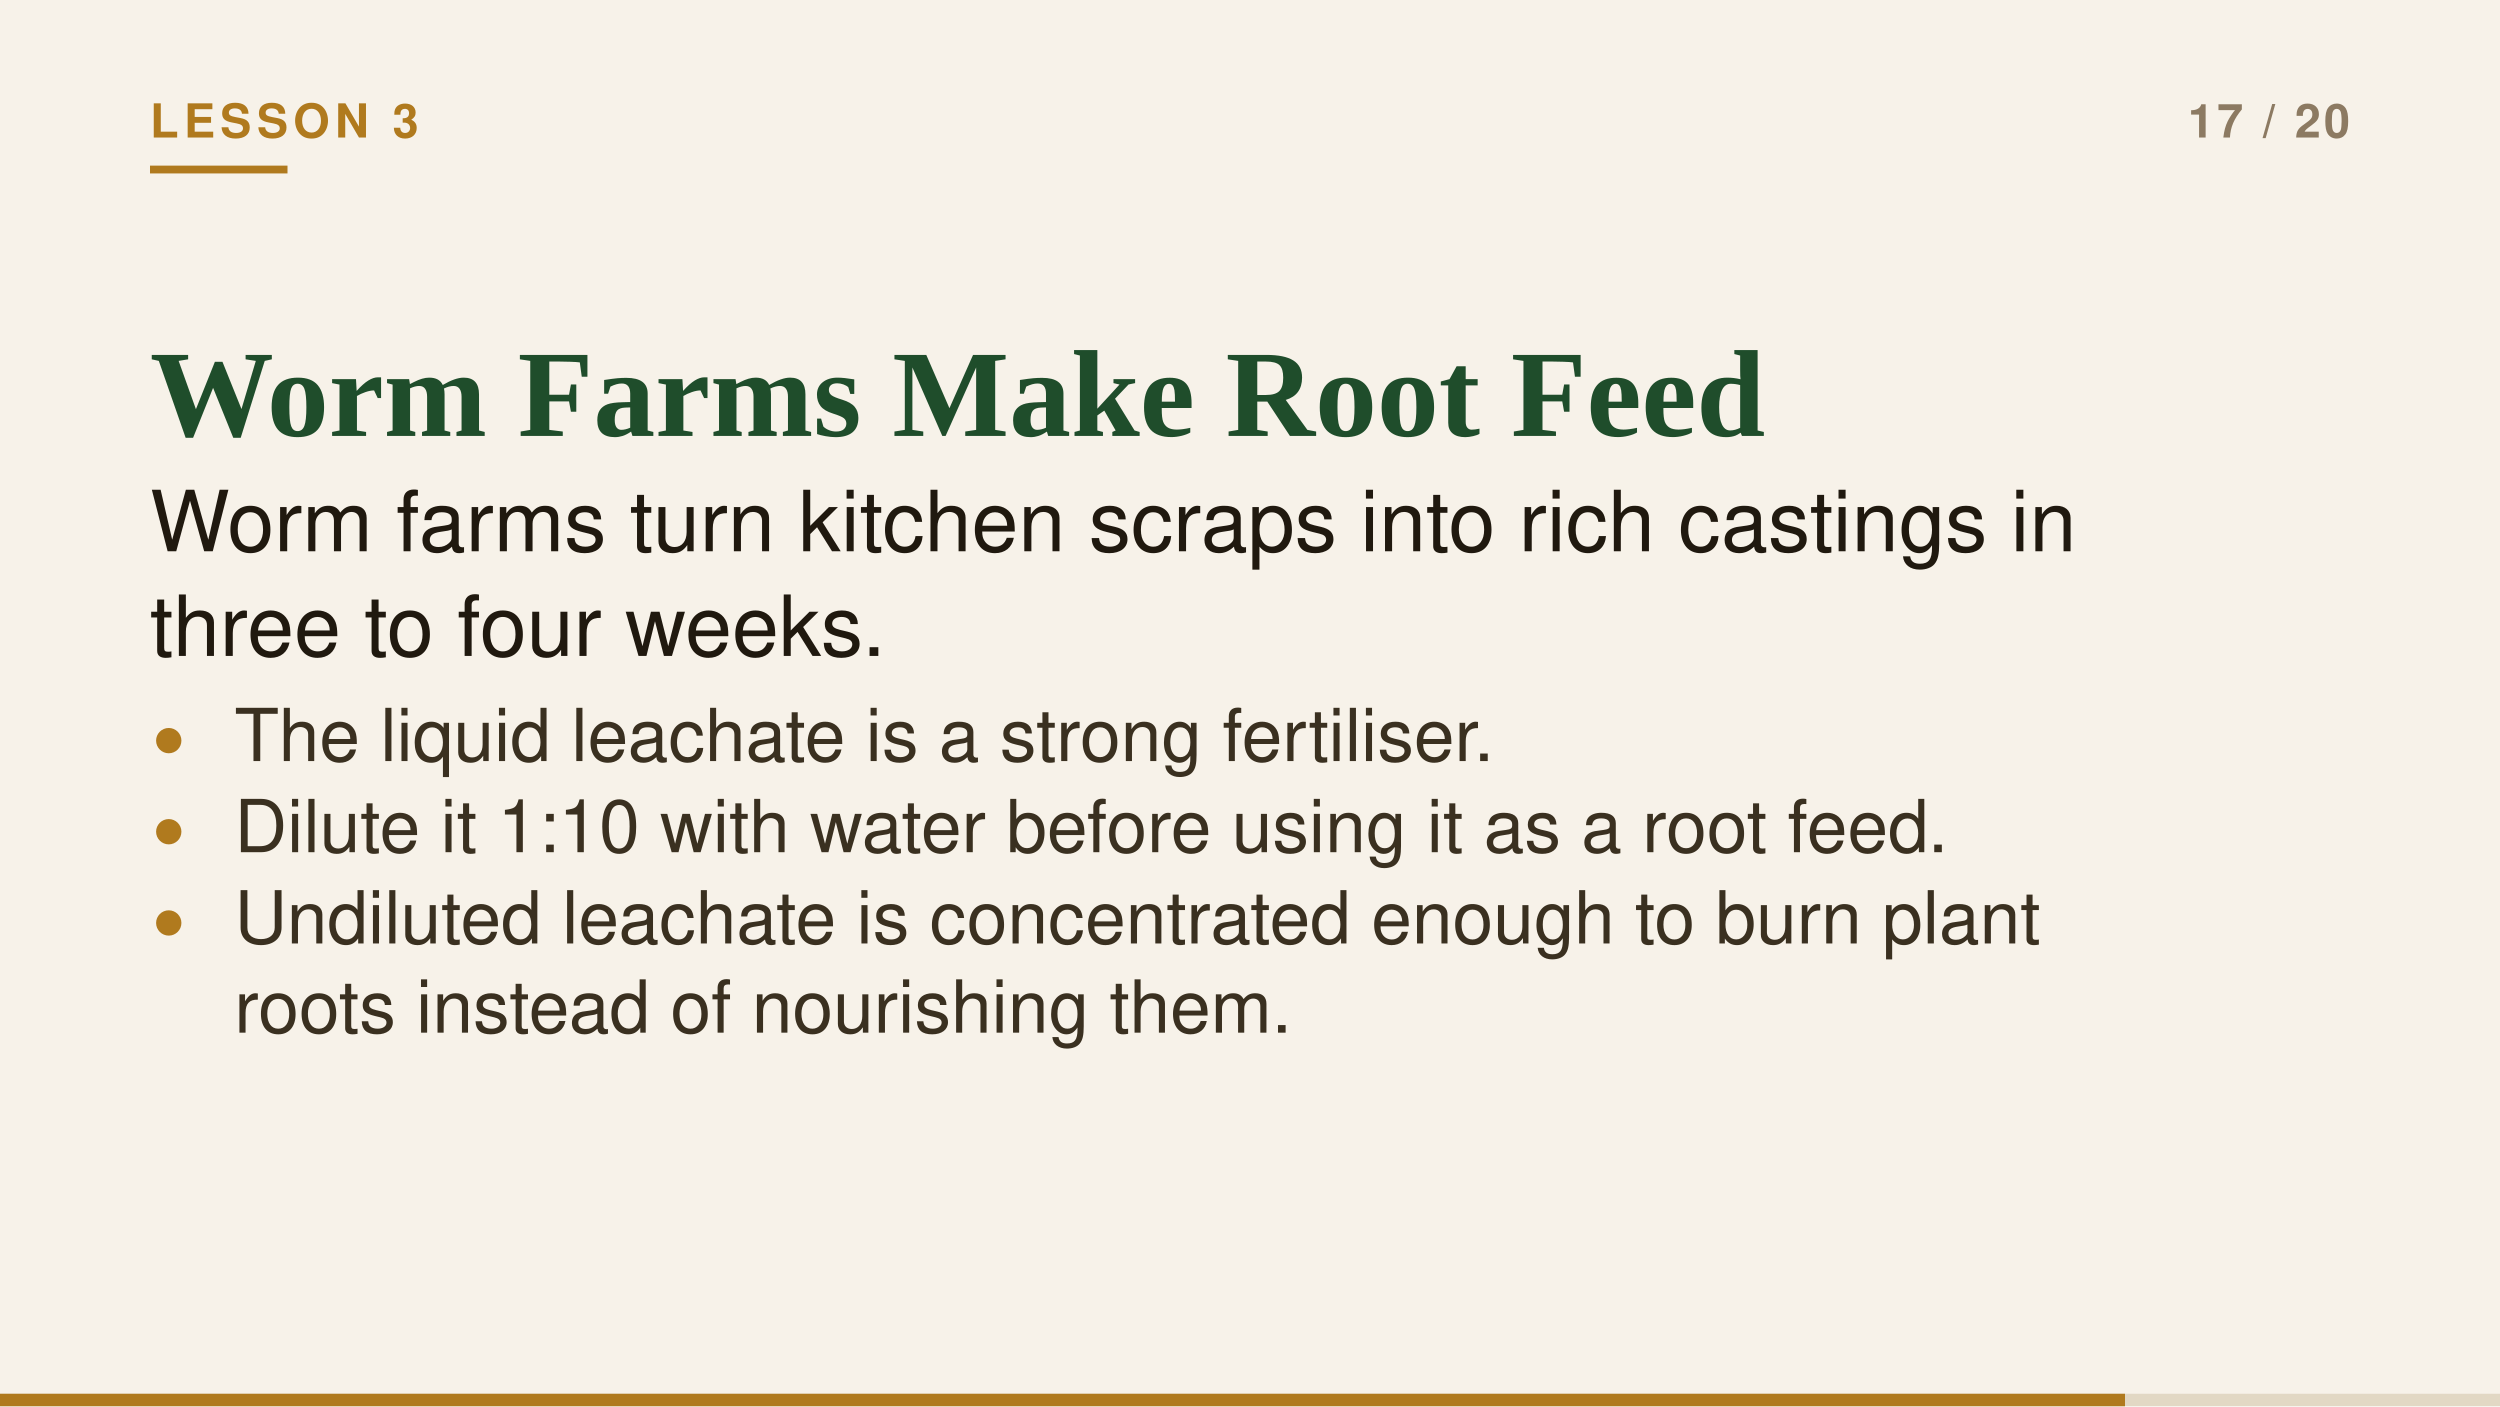
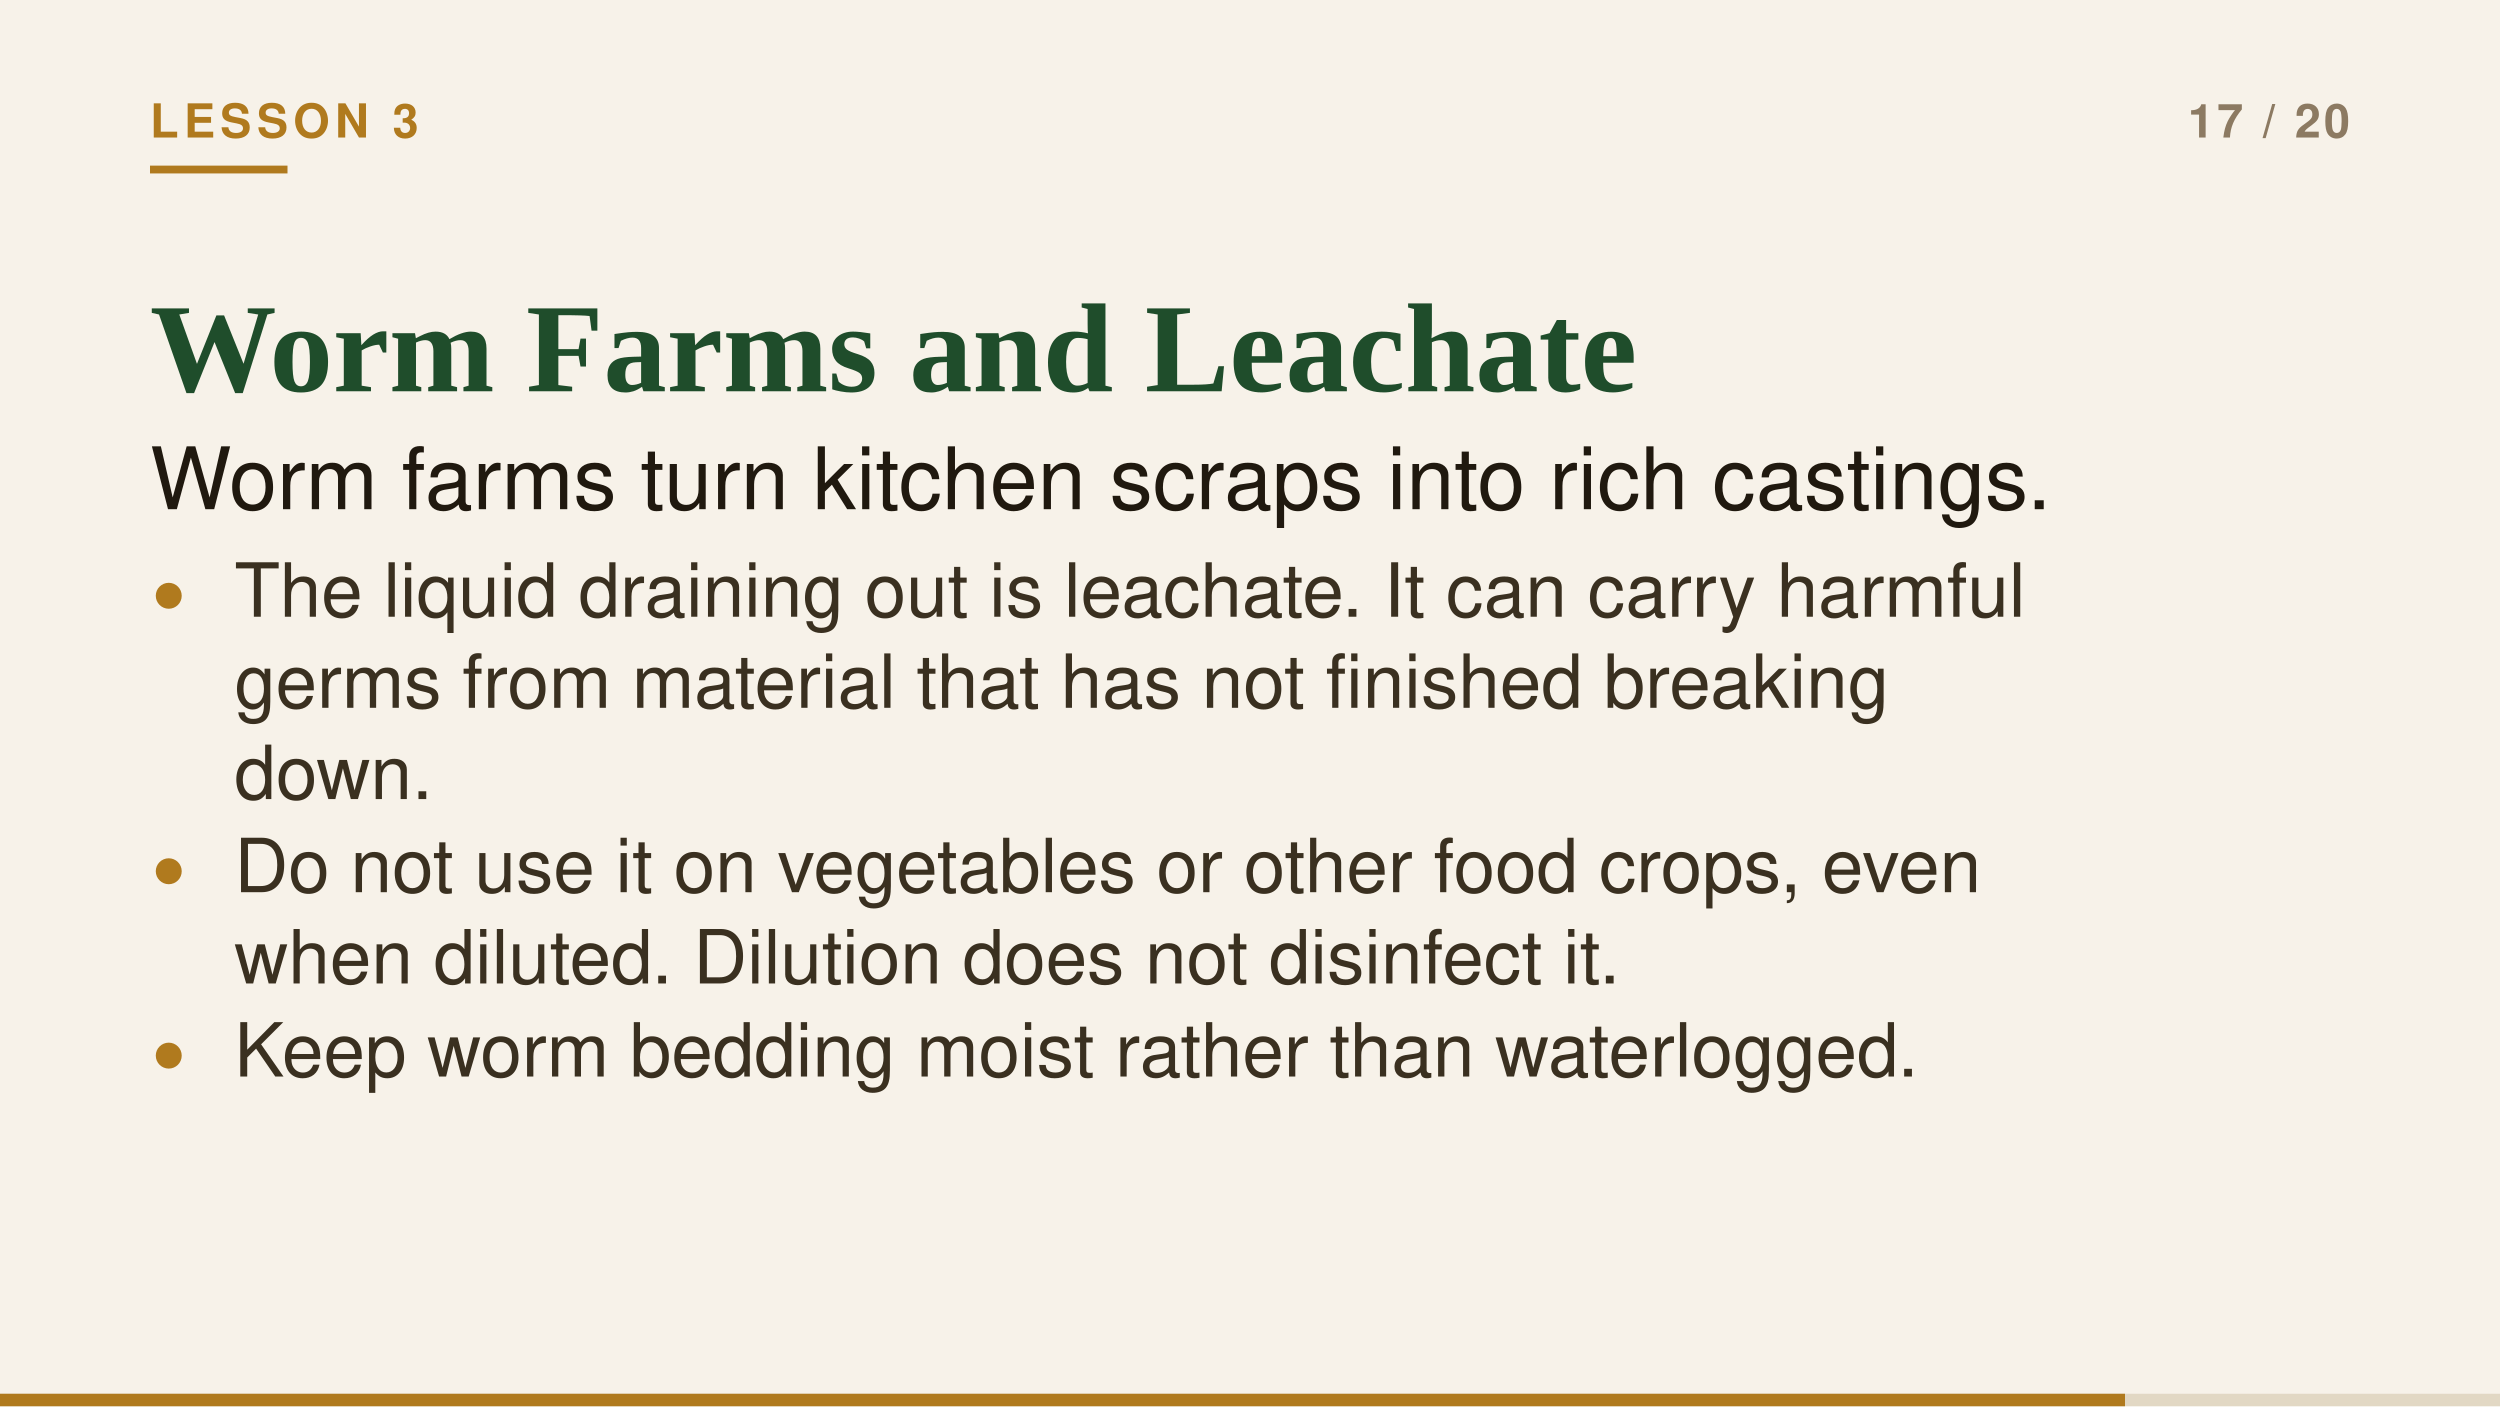
<svg xmlns="http://www.w3.org/2000/svg" viewBox="0 0 1600 900" width="1600" height="900">
  <style>.eye{font:700 30px 'Helvetica Neue',Helvetica,Arial,'Liberation Sans',sans-serif;letter-spacing:3.4px}.num{text-anchor:end;letter-spacing:2px}.hero{font:700 132px Georgia,'Iowan Old Style','Times New Roman',serif}.tag{font:italic 400 58px Georgia,'Iowan Old Style','Times New Roman',serif}.title{font-family:Georgia,'Iowan Old Style','Times New Roman',serif;font-weight:700}.lead{font-family:'Helvetica Neue',Helvetica,Arial,'Liberation Sans',sans-serif;font-weight:400}.point{font-family:'Helvetica Neue',Helvetica,Arial,'Liberation Sans',sans-serif;font-weight:400}.q{font:italic 400 46px Georgia,'Iowan Old Style','Times New Roman',serif}</style>
  <rect width="1600" height="900" fill="#F7F2E9" />
  <text class="eye" font-size="30" x="96" y="88" fill="#B07A1E">LESSON 3</text>
  <text class="eye num" x="1504" y="88" fill="#8C7A62">17 / 20</text>
  <rect x="96" y="106" width="88" height="5" fill="#B07A1E" />
-   <text class="title" font-size="79.2" fill="#1F4D2B">
-     <tspan x="96" y="279">Worm Farms Make Root Feed</tspan>
+   <text class="title" font-size="81" fill="#1F4D2B">
+     <tspan x="96" y="250.4">Worm Farms and Leachate</tspan>
  </text>
-   <text class="lead" font-size="54" fill="#20190F">
-     <tspan x="96" y="352.8">Worm farms turn kitchen scraps into rich castings in</tspan>
-     <tspan x="96" y="419.8">three to four weeks.</tspan>
+   <text class="lead" font-size="55.2" fill="#20190F">
+     <tspan x="96" y="325.9">Worm farms turn kitchen scraps into rich castings.</tspan>
  </text>
-   <circle cx="108" cy="474" r="8.1" fill="#B07A1E" />
-   <text class="point" font-size="46.8" fill="#3A3020">
-     <tspan x="150" y="487.1">The liquid leachate is a strong fertiliser.</tspan>
+   <circle cx="108" cy="381.3" r="8.3" fill="#B07A1E" />
+   <text class="point" font-size="47.8" fill="#3A3020">
+     <tspan x="150" y="394.7">The liquid draining out is leachate. It can carry harmful</tspan>
+     <tspan x="150" y="453">germs from material that has not finished breaking</tspan>
+     <tspan x="150" y="511.4">down.</tspan>
  </text>
-   <circle cx="108" cy="532.3" r="8.1" fill="#B07A1E" />
-   <text class="point" font-size="46.8" fill="#3A3020">
-     <tspan x="150" y="545.4">Dilute it 1:10 with water before using it as a root feed.</tspan>
+   <circle cx="108" cy="557.6" r="8.3" fill="#B07A1E" />
+   <text class="point" font-size="47.8" fill="#3A3020">
+     <tspan x="150" y="571">Do not use it on vegetables or other food crops, even</tspan>
+     <tspan x="150" y="629.4">when diluted. Dilution does not disinfect it.</tspan>
  </text>
-   <circle cx="108" cy="590.7" r="8.1" fill="#B07A1E" />
-   <text class="point" font-size="46.8" fill="#3A3020">
-     <tspan x="150" y="603.8">Undiluted leachate is concentrated enough to burn plant</tspan>
-     <tspan x="150" y="660.9">roots instead of nourishing them.</tspan>
+   <circle cx="108" cy="675.6" r="8.3" fill="#B07A1E" />
+   <text class="point" font-size="47.8" fill="#3A3020">
+     <tspan x="150" y="689">Keep worm bedding moist rather than waterlogged.</tspan>
  </text>
  <rect x="0" y="892" width="1600" height="8" fill="#E2D8C4" />
  <rect x="0" y="892" width="1360" height="8" fill="#B07A1E" />
</svg>
